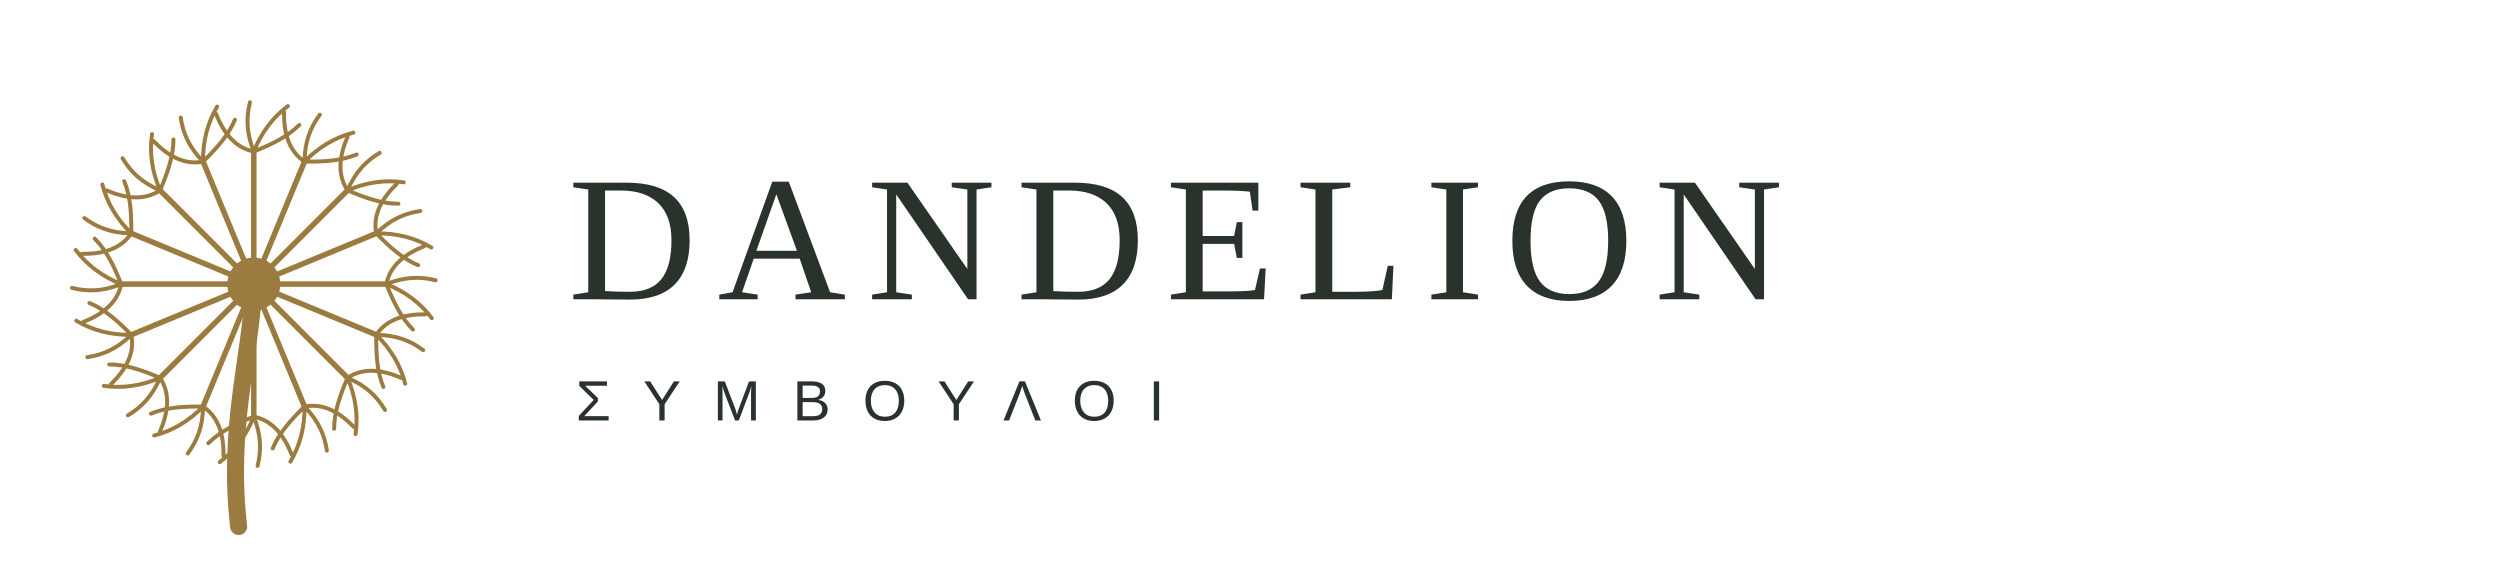
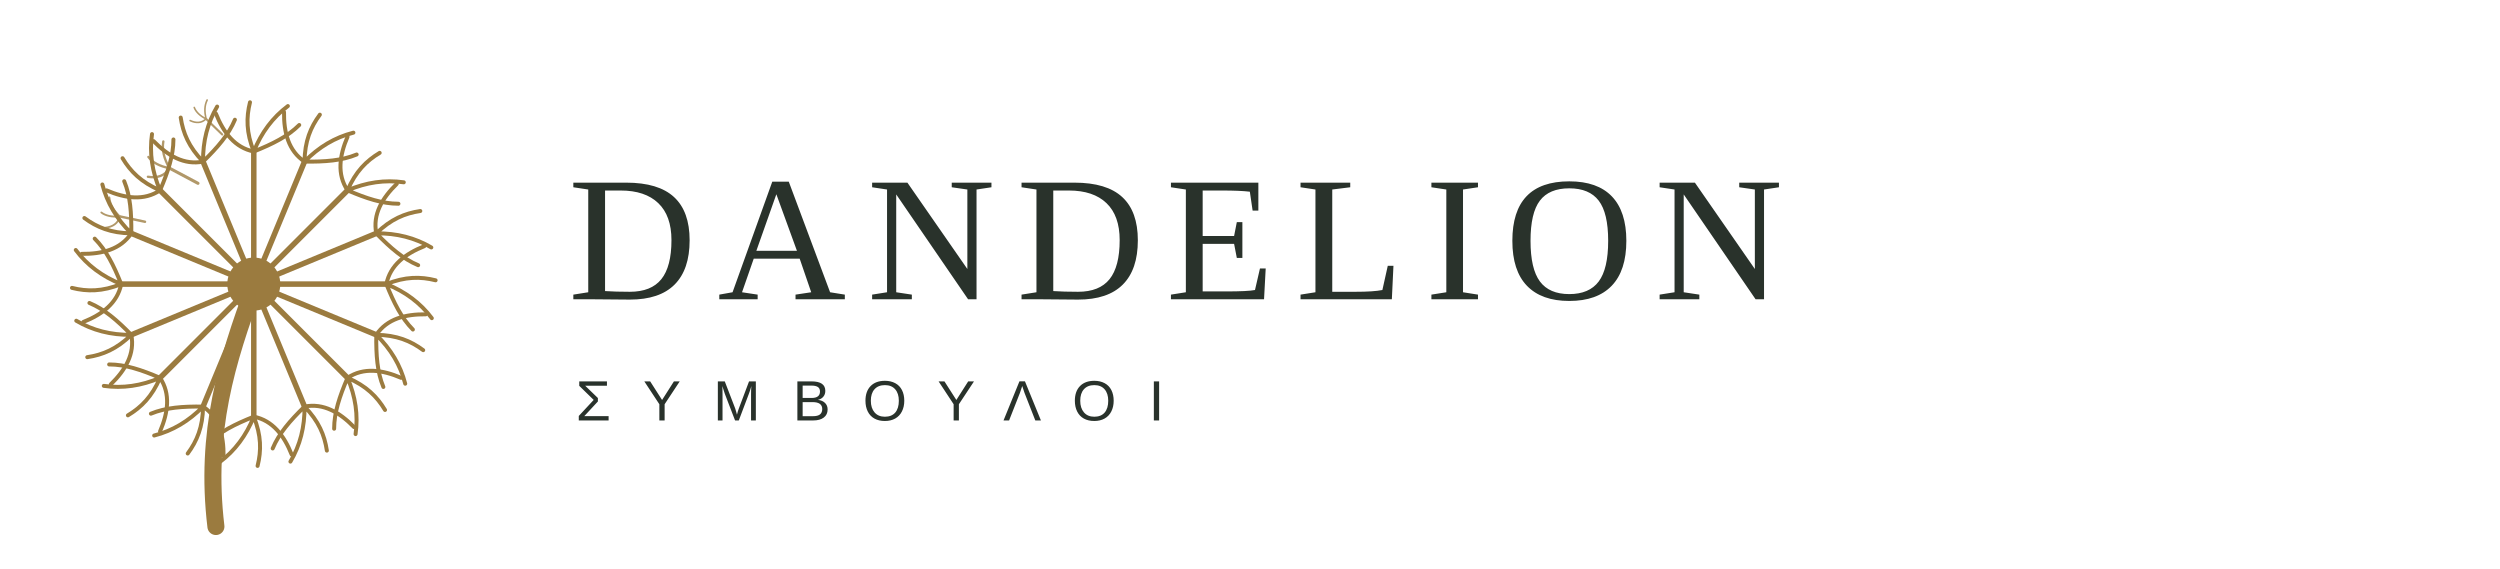
<svg xmlns="http://www.w3.org/2000/svg" viewBox="0 0 660 150" role="img" aria-labelledby="logo-title logo-desc">
  <style>
-     .bloom{transform-box:fill-box;transform-origin:50% 100%;animation:wind-sway 4.8s ease-in-out infinite}
-     @keyframes wind-sway{0%,100%{transform:rotate(-2.1deg) translate(-1px,.2px)}50%{transform:rotate(2.4deg) translate(1.4px,-.4px)}}
-     @media (prefers-reduced-motion:reduce){.bloom{animation:none}}
+     .bloom{transform-box:fill-box;transform-origin:52% 100%;animation:wind-sway 4.8s ease-in-out infinite}
+     .wind-seeds{transform-box:fill-box;transform-origin:50% 50%;animation:seed-drift 5.8s ease-in-out infinite}
+     @keyframes wind-sway{0%,100%{transform:rotate(-7.4deg) translate(-2.2px,.4px)}50%{transform:rotate(-11.2deg) translate(-5px,-.9px)}}
+     @keyframes seed-drift{0%,100%{transform:translate(0,0) rotate(-2deg);opacity:.9}50%{transform:translate(-5px,-2px) rotate(4deg);opacity:.68}}
+     @media (prefers-reduced-motion:reduce){.bloom,.wind-seeds{animation:none}}
  </style>
  <defs>
    <g id="logo-ray" fill="none" stroke="currentColor" stroke-linecap="round">
      <path d="M67 75 67 40" stroke-width="1.45" />
      <path d="M67 40c-5-1-8-5-10-10M67 40c-2-5-2-9-1-13M67 40c2-5 5-9 9-12M67 40c5-2 9-4 12-7" stroke-width="1.05" />
    </g>
+     <g id="wind-seed" fill="none" stroke="currentColor" stroke-linecap="round">
+       <path d="M0 12 0 1" stroke-width="1.05" />
+       <path d="M0 1c-3 0-5-2-6-5M0 1c-1-3-1-6 0-8M0 1c2-3 4-5 7-6" stroke-width=".8" />
+     </g>
  </defs>
  <g color="#9b7b3f">
+     <g class="wind-seeds" opacity=".78">
+       <use href="#wind-seed" transform="translate(44 44) rotate(-62) scale(.78)" />
+       <use href="#wind-seed" transform="translate(31 57) rotate(-78) scale(.62)" />
+       <use href="#wind-seed" transform="translate(54 31) rotate(-46) scale(.54)" />
+     </g>
    <g class="bloom">
-       <path d="M67 76c-1 19-7 37-4 63" fill="none" stroke="currentColor" stroke-width="4.5" stroke-linecap="round" />
+       <path d="M67 76c-7 19-13 38-10 63" fill="none" stroke="currentColor" stroke-width="4.5" stroke-linecap="round" />
      <use href="#logo-ray" />
      <use href="#logo-ray" transform="rotate(22.5 67 75)" />
      <use href="#logo-ray" transform="rotate(45 67 75)" />
      <use href="#logo-ray" transform="rotate(67.5 67 75)" />
      <use href="#logo-ray" transform="rotate(90 67 75)" />
      <use href="#logo-ray" transform="rotate(112.5 67 75)" />
      <use href="#logo-ray" transform="rotate(135 67 75)" />
      <use href="#logo-ray" transform="rotate(157.5 67 75)" />
      <use href="#logo-ray" transform="rotate(180 67 75)" />
      <use href="#logo-ray" transform="rotate(202.5 67 75)" />
      <use href="#logo-ray" transform="rotate(225 67 75)" />
      <use href="#logo-ray" transform="rotate(247.5 67 75)" />
      <use href="#logo-ray" transform="rotate(270 67 75)" />
      <use href="#logo-ray" transform="rotate(292.5 67 75)" />
      <use href="#logo-ray" transform="rotate(315 67 75)" />
      <use href="#logo-ray" transform="rotate(337.5 67 75)" />
      <circle cx="67" cy="75" r="7" fill="currentColor" />
    </g>
  </g>
  <g fill="#29322b">
    <text x="150" y="79" font-family="Georgia, 'Times New Roman', serif" font-size="47" letter-spacing="5.5">DANDELION</text>
    <text id="brand-subtitle" x="152" y="111" font-family="Arial, sans-serif" font-size="15" letter-spacing="8.5">ΣΥΜΒΟΥΛΟΙ</text>
  </g>
</svg>
